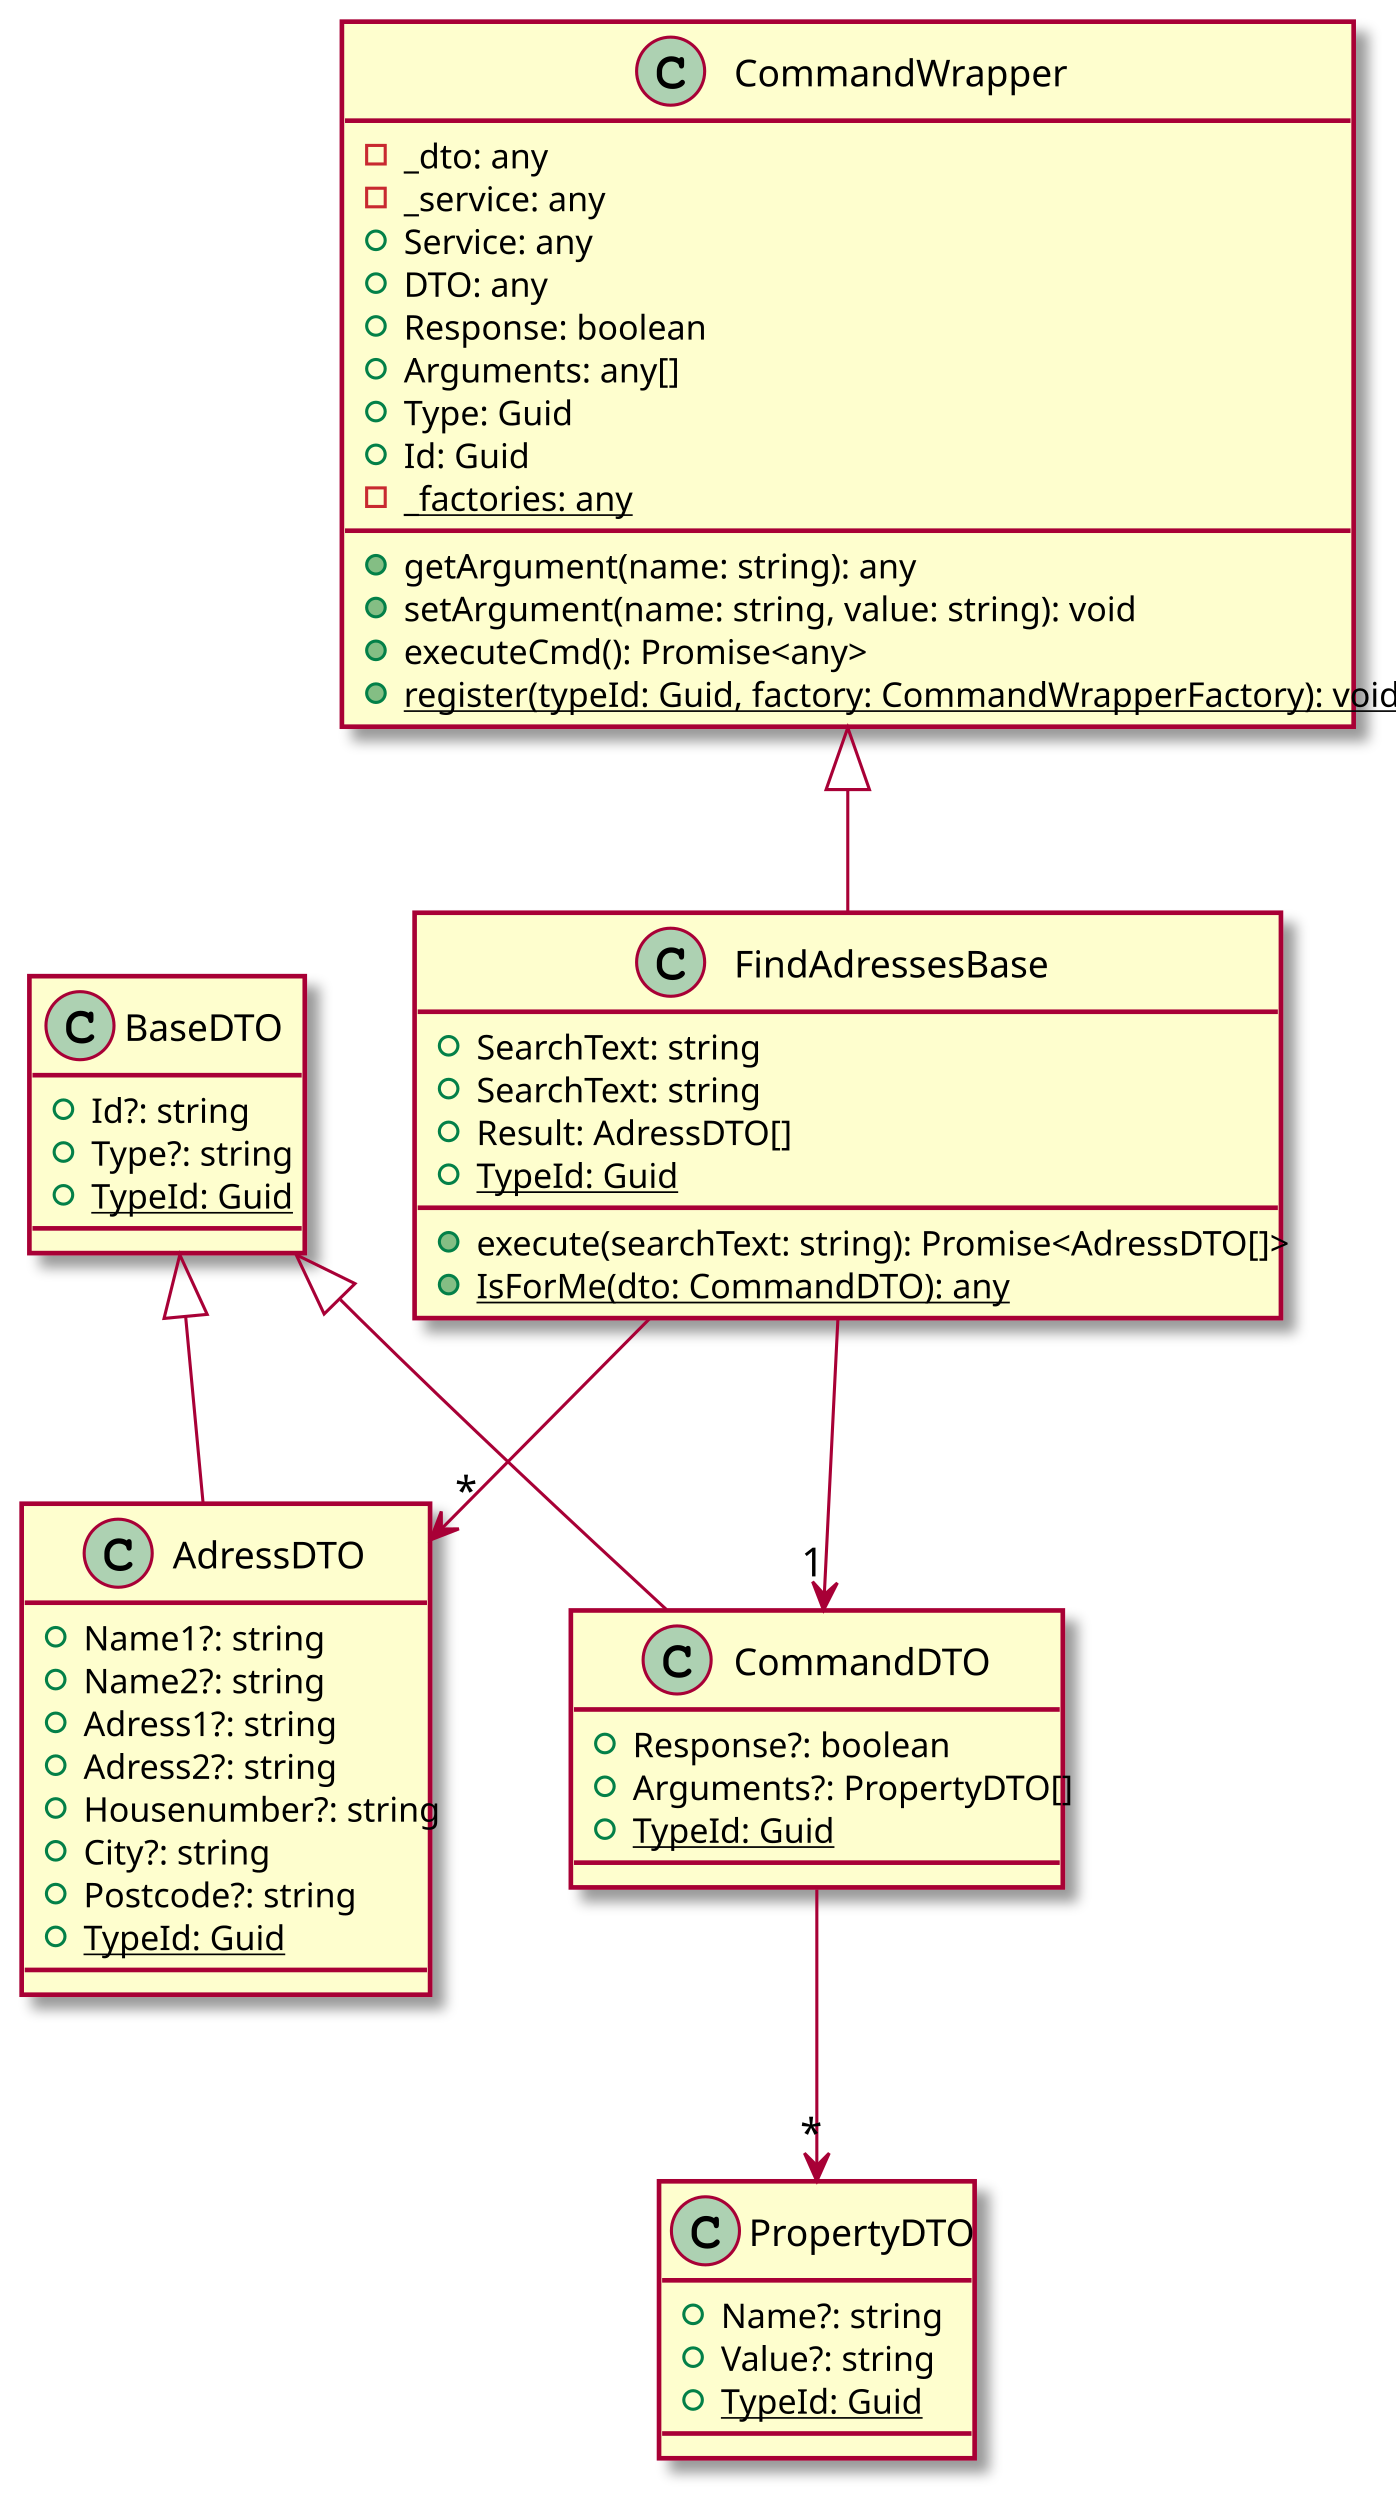
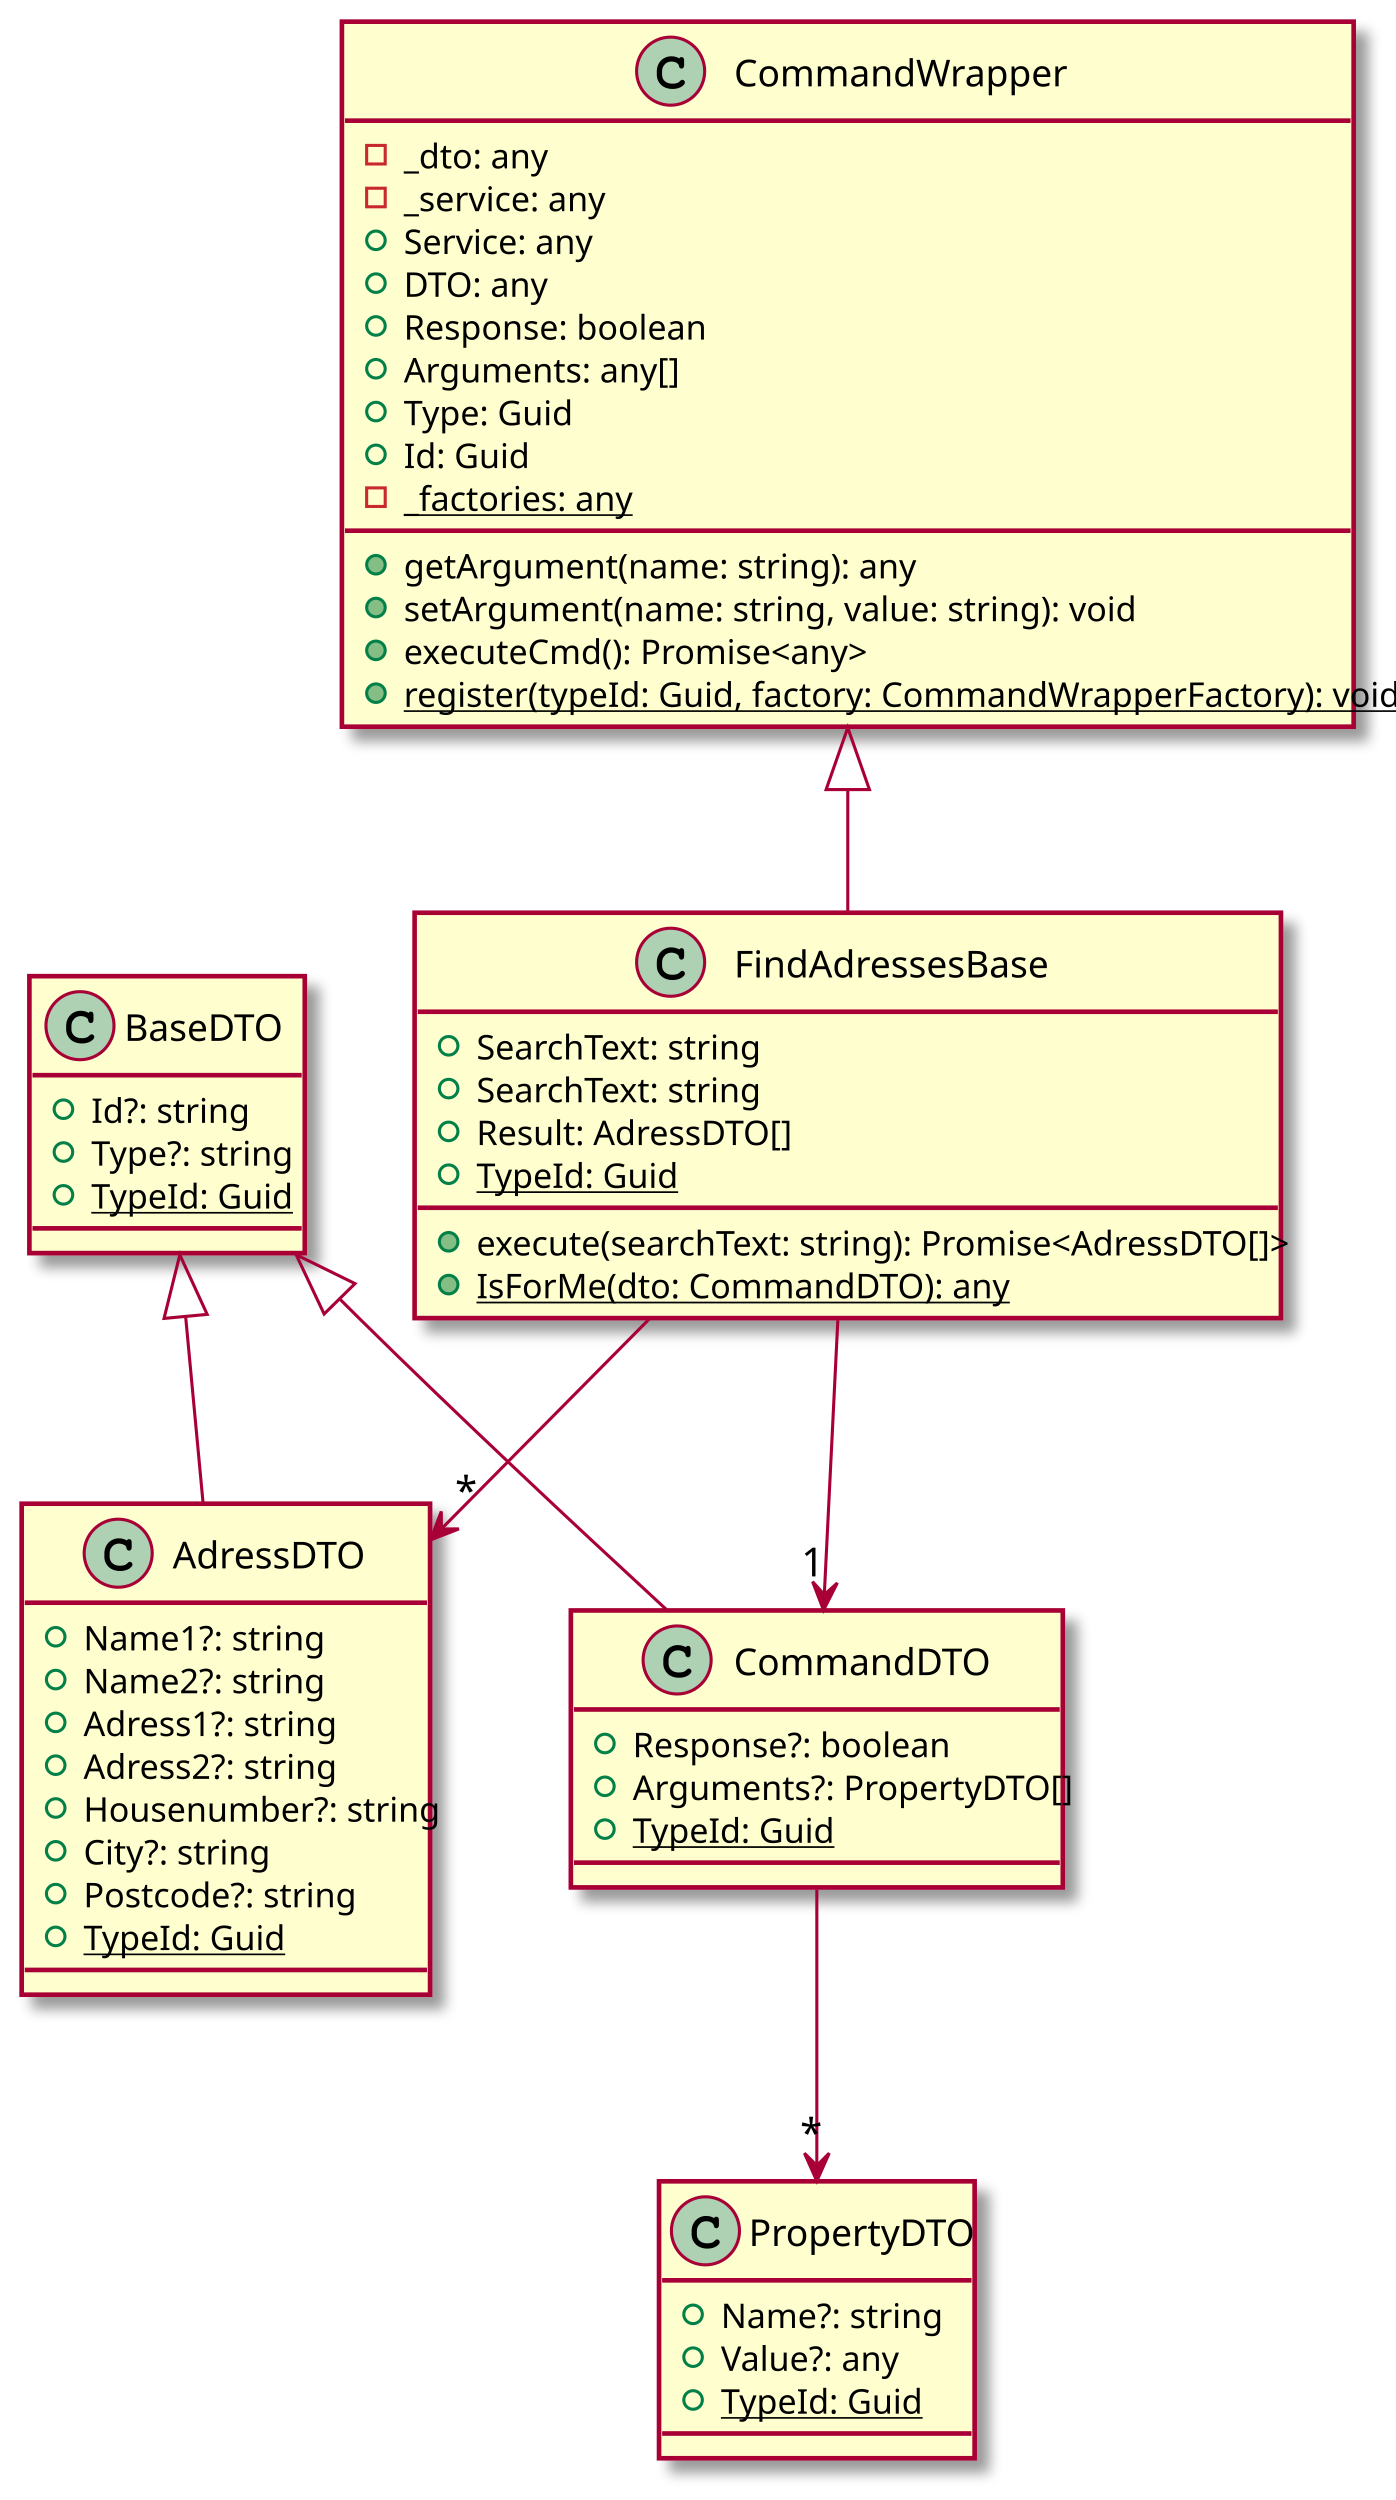
<svg xmlns="http://www.w3.org/2000/svg" contentScriptType="application/ecmascript" contentStyleType="text/css" height="808px" preserveAspectRatio="none" style="width:451px;height:808px;background:#FFFFFF;" version="1.1" viewBox="0 0 451 808" width="451px" zoomAndPan="magnify">
  <defs>
-     <filter height="300%" id="f1bxhzyi5nl51d" width="300%" x="-1" y="-1">
+     <filter height="300%" id="f1ccylqwkajcq2" width="300%" x="-1" y="-1">
      <feGaussianBlur result="blurOut" stdDeviation="2.0" />
      <feColorMatrix in="blurOut" result="blurOut2" type="matrix" values="0 0 0 0 0 0 0 0 0 0 0 0 0 0 0 0 0 0 .4 0" />
      <feOffset dx="4.0" dy="4.0" in="blurOut2" result="blurOut3" />
      <feBlend in="SourceGraphic" in2="blurOut3" mode="normal" />
    </filter>
  </defs>
  <g>
-     <rect codeLine="1" fill="#FEFECE" filter="url(#f1bxhzyi5nl51d)" height="89.508" id="BaseDTO" style="stroke:#A80036;stroke-width:1.5;" width="89" x="9.5" y="315.5" />
+     <rect codeLine="1" fill="#FEFECE" filter="url(#f1ccylqwkajcq2)" height="89.508" id="BaseDTO" style="stroke:#A80036;stroke-width:1.5;" width="89" x="9.5" y="315.5" />
    <ellipse cx="25.85" cy="331.5" fill="#ADD1B2" rx="11" ry="11" style="stroke:#A80036;stroke-width:1.0;" />
-     <path d="M28.616,327.375 Q28.772,327.156 28.959,327.047 Q29.147,326.938 29.366,326.938 Q29.741,326.938 29.975,327.195 Q30.209,327.453 30.209,328.062 L30.209,329.516 Q30.209,330.125 29.975,330.391 Q29.741,330.656 29.366,330.656 Q29.022,330.656 28.819,330.453 Q28.616,330.266 28.506,329.75 Q28.459,329.391 28.272,329.203 Q27.944,328.828 27.334,328.609 Q26.725,328.391 26.1,328.391 Q25.334,328.391 24.702,328.719 Q24.069,329.047 23.577,329.797 Q23.084,330.547 23.084,331.578 L23.084,332.672 Q23.084,333.906 23.975,334.727 Q24.866,335.547 26.459,335.547 Q27.397,335.547 28.053,335.297 Q28.444,335.141 28.866,334.703 Q29.131,334.438 29.28,334.359 Q29.428,334.281 29.631,334.281 Q29.959,334.281 30.217,334.539 Q30.475,334.797 30.475,335.141 Q30.475,335.484 30.131,335.891 Q29.631,336.469 28.834,336.797 Q27.756,337.25 26.459,337.25 Q24.944,337.25 23.741,336.625 Q22.756,336.125 22.069,335.055 Q21.381,333.984 21.381,332.703 L21.381,331.547 Q21.381,330.219 21.998,329.07 Q22.616,327.922 23.709,327.305 Q24.803,326.688 26.038,326.688 Q26.772,326.688 27.42,326.852 Q28.069,327.016 28.616,327.375 Z " fill="#000000" />
+     <path d="M28.616,327.375 Q28.772,327.156 28.959,327.047 Q29.147,326.938 29.366,326.938 Q29.741,326.938 29.975,327.203 Q30.209,327.453 30.209,328.062 L30.209,329.516 Q30.209,330.125 29.975,330.391 Q29.741,330.656 29.366,330.656 Q29.022,330.656 28.819,330.453 Q28.616,330.266 28.506,329.75 Q28.459,329.391 28.272,329.203 Q27.944,328.828 27.334,328.609 Q26.725,328.391 26.1,328.391 Q25.334,328.391 24.694,328.719 Q24.069,329.047 23.569,329.797 Q23.084,330.547 23.084,331.578 L23.084,332.672 Q23.084,333.906 23.975,334.734 Q24.866,335.547 26.459,335.547 Q27.397,335.547 28.053,335.297 Q28.444,335.141 28.866,334.703 Q29.131,334.438 29.272,334.359 Q29.428,334.281 29.631,334.281 Q29.959,334.281 30.209,334.547 Q30.475,334.797 30.475,335.141 Q30.475,335.484 30.131,335.891 Q29.631,336.469 28.834,336.797 Q27.756,337.25 26.459,337.25 Q24.944,337.25 23.741,336.625 Q22.756,336.125 22.069,335.062 Q21.381,333.984 21.381,332.703 L21.381,331.547 Q21.381,330.219 21.991,329.078 Q22.616,327.922 23.709,327.312 Q24.803,326.688 26.038,326.688 Q26.772,326.688 27.413,326.859 Q28.069,327.016 28.616,327.375 Z " fill="#000000" />
    <text fill="#000000" font-family="sans-serif" font-size="12" lengthAdjust="spacing" textLength="54" x="40.15" y="336.41">BaseDTO</text>
    <line style="stroke:#A80036;stroke-width:1.5;" x1="10.5" x2="97.5" y1="347.5" y2="347.5" />
    <ellipse cx="20.5" cy="358.5" rx="3" ry="3" style="stroke:#038048;stroke-width:1.0;fill:none;" />
    <text fill="#000000" font-family="sans-serif" font-size="11" lengthAdjust="spacing" textLength="47" x="29.5" y="362.919">Id?: string</text>
    <ellipse cx="20.5" cy="372.336" rx="3" ry="3" style="stroke:#038048;stroke-width:1.0;fill:none;" />
    <text fill="#000000" font-family="sans-serif" font-size="11" lengthAdjust="spacing" textLength="63" x="29.5" y="376.755">Type?: string</text>
    <ellipse cx="20.5" cy="386.172" rx="3" ry="3" style="stroke:#038048;stroke-width:1.0;fill:none;" />
    <text fill="#000000" font-family="sans-serif" font-size="11" lengthAdjust="spacing" text-decoration="underline" textLength="60" x="29.5" y="390.591">TypeId: Guid</text>
    <line style="stroke:#A80036;stroke-width:1.5;" x1="10.5" x2="97.5" y1="397.008" y2="397.008" />
-     <rect codeLine="6" fill="#FEFECE" filter="url(#f1bxhzyi5nl51d)" height="158.688" id="AdressDTO" style="stroke:#A80036;stroke-width:1.5;" width="132" x="7" y="486" />
+     <rect codeLine="6" fill="#FEFECE" filter="url(#f1ccylqwkajcq2)" height="158.688" id="AdressDTO" style="stroke:#A80036;stroke-width:1.5;" width="132" x="7" y="486" />
    <ellipse cx="38.2" cy="502" fill="#ADD1B2" rx="11" ry="11" style="stroke:#A80036;stroke-width:1.0;" />
-     <path d="M40.966,497.875 Q41.122,497.656 41.309,497.547 Q41.497,497.438 41.716,497.438 Q42.091,497.438 42.325,497.695 Q42.559,497.953 42.559,498.562 L42.559,500.016 Q42.559,500.625 42.325,500.891 Q42.091,501.156 41.716,501.156 Q41.372,501.156 41.169,500.953 Q40.966,500.766 40.856,500.25 Q40.809,499.891 40.622,499.703 Q40.294,499.328 39.684,499.109 Q39.075,498.891 38.45,498.891 Q37.684,498.891 37.052,499.219 Q36.419,499.547 35.927,500.297 Q35.434,501.047 35.434,502.078 L35.434,503.172 Q35.434,504.406 36.325,505.227 Q37.216,506.047 38.809,506.047 Q39.747,506.047 40.403,505.797 Q40.794,505.641 41.216,505.203 Q41.481,504.938 41.63,504.859 Q41.778,504.781 41.981,504.781 Q42.309,504.781 42.567,505.039 Q42.825,505.297 42.825,505.641 Q42.825,505.984 42.481,506.391 Q41.981,506.969 41.184,507.297 Q40.106,507.75 38.809,507.75 Q37.294,507.75 36.091,507.125 Q35.106,506.625 34.419,505.555 Q33.731,504.484 33.731,503.203 L33.731,502.047 Q33.731,500.719 34.348,499.57 Q34.966,498.422 36.059,497.805 Q37.153,497.188 38.388,497.188 Q39.122,497.188 39.77,497.352 Q40.419,497.516 40.966,497.875 Z " fill="#000000" />
+     <path d="M40.966,497.875 Q41.122,497.656 41.309,497.547 Q41.497,497.438 41.716,497.438 Q42.091,497.438 42.325,497.703 Q42.559,497.953 42.559,498.562 L42.559,500.016 Q42.559,500.625 42.325,500.891 Q42.091,501.156 41.716,501.156 Q41.372,501.156 41.169,500.953 Q40.966,500.766 40.856,500.25 Q40.809,499.891 40.622,499.703 Q40.294,499.328 39.684,499.109 Q39.075,498.891 38.45,498.891 Q37.684,498.891 37.044,499.219 Q36.419,499.547 35.919,500.297 Q35.434,501.047 35.434,502.078 L35.434,503.172 Q35.434,504.406 36.325,505.234 Q37.216,506.047 38.809,506.047 Q39.747,506.047 40.403,505.797 Q40.794,505.641 41.216,505.203 Q41.481,504.938 41.622,504.859 Q41.778,504.781 41.981,504.781 Q42.309,504.781 42.559,505.047 Q42.825,505.297 42.825,505.641 Q42.825,505.984 42.481,506.391 Q41.981,506.969 41.184,507.297 Q40.106,507.75 38.809,507.75 Q37.294,507.75 36.091,507.125 Q35.106,506.625 34.419,505.562 Q33.731,504.484 33.731,503.203 L33.731,502.047 Q33.731,500.719 34.341,499.578 Q34.966,498.422 36.059,497.812 Q37.153,497.188 38.388,497.188 Q39.122,497.188 39.763,497.359 Q40.419,497.516 40.966,497.875 Z " fill="#000000" />
    <text fill="#000000" font-family="sans-serif" font-size="12" lengthAdjust="spacing" textLength="64" x="55.8" y="506.91">AdressDTO</text>
    <line style="stroke:#A80036;stroke-width:1.5;" x1="8" x2="138" y1="518" y2="518" />
    <ellipse cx="18" cy="529" rx="3" ry="3" style="stroke:#038048;stroke-width:1.0;fill:none;" />
    <text fill="#000000" font-family="sans-serif" font-size="11" lengthAdjust="spacing" textLength="72" x="27" y="533.419">Name1?: string</text>
    <ellipse cx="18" cy="542.836" rx="3" ry="3" style="stroke:#038048;stroke-width:1.0;fill:none;" />
    <text fill="#000000" font-family="sans-serif" font-size="11" lengthAdjust="spacing" textLength="72" x="27" y="547.255">Name2?: string</text>
    <ellipse cx="18" cy="556.672" rx="3" ry="3" style="stroke:#038048;stroke-width:1.0;fill:none;" />
    <text fill="#000000" font-family="sans-serif" font-size="11" lengthAdjust="spacing" textLength="81" x="27" y="561.091">Adress1?: string</text>
    <ellipse cx="18" cy="570.508" rx="3" ry="3" style="stroke:#038048;stroke-width:1.0;fill:none;" />
    <text fill="#000000" font-family="sans-serif" font-size="11" lengthAdjust="spacing" textLength="81" x="27" y="574.927">Adress2?: string</text>
    <ellipse cx="18" cy="584.344" rx="3" ry="3" style="stroke:#038048;stroke-width:1.0;fill:none;" />
    <text fill="#000000" font-family="sans-serif" font-size="11" lengthAdjust="spacing" textLength="106" x="27" y="588.763">Housenumber?: string</text>
    <ellipse cx="18" cy="598.18" rx="3" ry="3" style="stroke:#038048;stroke-width:1.0;fill:none;" />
    <text fill="#000000" font-family="sans-serif" font-size="11" lengthAdjust="spacing" textLength="57" x="27" y="602.599">City?: string</text>
    <ellipse cx="18" cy="612.016" rx="3" ry="3" style="stroke:#038048;stroke-width:1.0;fill:none;" />
    <text fill="#000000" font-family="sans-serif" font-size="11" lengthAdjust="spacing" textLength="84" x="27" y="616.435">Postcode?: string</text>
    <ellipse cx="18" cy="625.852" rx="3" ry="3" style="stroke:#038048;stroke-width:1.0;fill:none;" />
    <text fill="#000000" font-family="sans-serif" font-size="11" lengthAdjust="spacing" text-decoration="underline" textLength="60" x="27" y="630.27">TypeId: Guid</text>
    <line style="stroke:#A80036;stroke-width:1.5;" x1="8" x2="138" y1="636.688" y2="636.688" />
-     <rect codeLine="16" fill="#FEFECE" filter="url(#f1bxhzyi5nl51d)" height="227.867" id="CommandWrapper" style="stroke:#A80036;stroke-width:1.5;" width="327" x="110.5" y="7" />
+     <rect codeLine="16" fill="#FEFECE" filter="url(#f1ccylqwkajcq2)" height="227.867" id="CommandWrapper" style="stroke:#A80036;stroke-width:1.5;" width="327" x="110.5" y="7" />
    <ellipse cx="216.75" cy="23" fill="#ADD1B2" rx="11" ry="11" style="stroke:#A80036;stroke-width:1.0;" />
-     <path d="M219.516,18.875 Q219.672,18.656 219.859,18.547 Q220.047,18.438 220.266,18.438 Q220.641,18.438 220.875,18.695 Q221.109,18.953 221.109,19.562 L221.109,21.016 Q221.109,21.625 220.875,21.891 Q220.641,22.156 220.266,22.156 Q219.922,22.156 219.719,21.953 Q219.516,21.766 219.406,21.25 Q219.359,20.891 219.172,20.703 Q218.844,20.328 218.234,20.109 Q217.625,19.891 217,19.891 Q216.234,19.891 215.602,20.219 Q214.969,20.547 214.477,21.297 Q213.984,22.047 213.984,23.078 L213.984,24.172 Q213.984,25.406 214.875,26.227 Q215.766,27.047 217.359,27.047 Q218.297,27.047 218.953,26.797 Q219.344,26.641 219.766,26.203 Q220.031,25.938 220.18,25.859 Q220.328,25.781 220.531,25.781 Q220.859,25.781 221.117,26.039 Q221.375,26.297 221.375,26.641 Q221.375,26.984 221.031,27.391 Q220.531,27.969 219.734,28.297 Q218.656,28.75 217.359,28.75 Q215.844,28.75 214.641,28.125 Q213.656,27.625 212.969,26.555 Q212.281,25.484 212.281,24.203 L212.281,23.047 Q212.281,21.719 212.898,20.57 Q213.516,19.422 214.609,18.805 Q215.703,18.188 216.938,18.188 Q217.672,18.188 218.32,18.352 Q218.969,18.516 219.516,18.875 Z " fill="#000000" />
+     <path d="M219.516,18.875 Q219.672,18.656 219.859,18.547 Q220.047,18.438 220.266,18.438 Q220.641,18.438 220.875,18.703 Q221.109,18.953 221.109,19.562 L221.109,21.016 Q221.109,21.625 220.875,21.891 Q220.641,22.156 220.266,22.156 Q219.922,22.156 219.719,21.953 Q219.516,21.766 219.406,21.25 Q219.359,20.891 219.172,20.703 Q218.844,20.328 218.234,20.109 Q217.625,19.891 217,19.891 Q216.234,19.891 215.594,20.219 Q214.969,20.547 214.469,21.297 Q213.984,22.047 213.984,23.078 L213.984,24.172 Q213.984,25.406 214.875,26.234 Q215.766,27.047 217.359,27.047 Q218.297,27.047 218.953,26.797 Q219.344,26.641 219.766,26.203 Q220.031,25.938 220.172,25.859 Q220.328,25.781 220.531,25.781 Q220.859,25.781 221.109,26.047 Q221.375,26.297 221.375,26.641 Q221.375,26.984 221.031,27.391 Q220.531,27.969 219.734,28.297 Q218.656,28.75 217.359,28.75 Q215.844,28.75 214.641,28.125 Q213.656,27.625 212.969,26.562 Q212.281,25.484 212.281,24.203 L212.281,23.047 Q212.281,21.719 212.891,20.578 Q213.516,19.422 214.609,18.812 Q215.703,18.188 216.938,18.188 Q217.672,18.188 218.312,18.359 Q218.969,18.516 219.516,18.875 Z " fill="#000000" />
    <text fill="#000000" font-family="sans-serif" font-size="12" lengthAdjust="spacing" textLength="106" x="237.25" y="27.91">CommandWrapper</text>
    <line style="stroke:#A80036;stroke-width:1.5;" x1="111.5" x2="436.5" y1="39" y2="39" />
    <rect fill="none" height="6" style="stroke:#C82930;stroke-width:1.0;" width="6" x="118.5" y="47" />
    <text fill="#000000" font-family="sans-serif" font-size="11" lengthAdjust="spacing" textLength="45" x="130.5" y="54.419">_dto: any</text>
    <rect fill="none" height="6" style="stroke:#C82930;stroke-width:1.0;" width="6" x="118.5" y="60.836" />
    <text fill="#000000" font-family="sans-serif" font-size="11" lengthAdjust="spacing" textLength="66" x="130.5" y="68.255">_service: any</text>
    <ellipse cx="121.5" cy="77.672" rx="3" ry="3" style="stroke:#038048;stroke-width:1.0;fill:none;" />
    <text fill="#000000" font-family="sans-serif" font-size="11" lengthAdjust="spacing" textLength="61" x="130.5" y="82.091">Service: any</text>
    <ellipse cx="121.5" cy="91.508" rx="3" ry="3" style="stroke:#038048;stroke-width:1.0;fill:none;" />
    <text fill="#000000" font-family="sans-serif" font-size="11" lengthAdjust="spacing" textLength="45" x="130.5" y="95.927">DTO: any</text>
    <ellipse cx="121.5" cy="105.344" rx="3" ry="3" style="stroke:#038048;stroke-width:1.0;fill:none;" />
    <text fill="#000000" font-family="sans-serif" font-size="11" lengthAdjust="spacing" textLength="93" x="130.5" y="109.763">Response: boolean</text>
    <ellipse cx="121.5" cy="119.18" rx="3" ry="3" style="stroke:#038048;stroke-width:1.0;fill:none;" />
    <text fill="#000000" font-family="sans-serif" font-size="11" lengthAdjust="spacing" textLength="83" x="130.5" y="123.599">Arguments: any[]</text>
    <ellipse cx="121.5" cy="133.016" rx="3" ry="3" style="stroke:#038048;stroke-width:1.0;fill:none;" />
    <text fill="#000000" font-family="sans-serif" font-size="11" lengthAdjust="spacing" textLength="52" x="130.5" y="137.435">Type: Guid</text>
    <ellipse cx="121.5" cy="146.852" rx="3" ry="3" style="stroke:#038048;stroke-width:1.0;fill:none;" />
    <text fill="#000000" font-family="sans-serif" font-size="11" lengthAdjust="spacing" textLength="36" x="130.5" y="151.27">Id: Guid</text>
    <rect fill="none" height="6" style="stroke:#C82930;stroke-width:1.0;" width="6" x="118.5" y="157.688" />
    <text fill="#000000" font-family="sans-serif" font-size="11" lengthAdjust="spacing" text-decoration="underline" textLength="73" x="130.5" y="165.106">_factories: any</text>
    <line style="stroke:#A80036;stroke-width:1.5;" x1="111.5" x2="436.5" y1="171.523" y2="171.523" />
    <ellipse cx="121.5" cy="182.523" fill="#84BE84" rx="3" ry="3" style="stroke:#038048;stroke-width:1.0;" />
    <text fill="#000000" font-family="sans-serif" font-size="11" lengthAdjust="spacing" textLength="153" x="130.5" y="186.942">getArgument(name: string): any</text>
    <ellipse cx="121.5" cy="196.359" fill="#84BE84" rx="3" ry="3" style="stroke:#038048;stroke-width:1.0;" />
    <text fill="#000000" font-family="sans-serif" font-size="11" lengthAdjust="spacing" textLength="220" x="130.5" y="200.778">setArgument(name: string, value: string): void</text>
    <ellipse cx="121.5" cy="210.195" fill="#84BE84" rx="3" ry="3" style="stroke:#038048;stroke-width:1.0;" />
    <text fill="#000000" font-family="sans-serif" font-size="11" lengthAdjust="spacing" textLength="142" x="130.5" y="214.614">executeCmd(): Promise&lt;any&gt;</text>
    <ellipse cx="121.5" cy="224.031" fill="#84BE84" rx="3" ry="3" style="stroke:#038048;stroke-width:1.0;" />
    <text fill="#000000" font-family="sans-serif" font-size="11" lengthAdjust="spacing" text-decoration="underline" textLength="301" x="130.5" y="228.45">register(typeId: Guid, factory: CommandWrapperFactory): void</text>
-     <rect codeLine="31" fill="#FEFECE" filter="url(#f1bxhzyi5nl51d)" height="89.508" id="PropertyDTO" style="stroke:#A80036;stroke-width:1.5;" width="102" x="213" y="705" />
+     <rect codeLine="31" fill="#FEFECE" filter="url(#f1ccylqwkajcq2)" height="89.508" id="PropertyDTO" style="stroke:#A80036;stroke-width:1.5;" width="102" x="213" y="705" />
    <ellipse cx="228" cy="721" fill="#ADD1B2" rx="11" ry="11" style="stroke:#A80036;stroke-width:1.0;" />
-     <path d="M230.766,716.875 Q230.922,716.656 231.109,716.547 Q231.297,716.438 231.516,716.438 Q231.891,716.438 232.125,716.695 Q232.359,716.953 232.359,717.562 L232.359,719.016 Q232.359,719.625 232.125,719.891 Q231.891,720.156 231.516,720.156 Q231.172,720.156 230.969,719.953 Q230.766,719.766 230.656,719.25 Q230.609,718.891 230.422,718.703 Q230.094,718.328 229.484,718.109 Q228.875,717.891 228.25,717.891 Q227.484,717.891 226.852,718.219 Q226.219,718.547 225.727,719.297 Q225.234,720.047 225.234,721.078 L225.234,722.172 Q225.234,723.406 226.125,724.227 Q227.016,725.047 228.609,725.047 Q229.547,725.047 230.203,724.797 Q230.594,724.641 231.016,724.203 Q231.281,723.938 231.43,723.859 Q231.578,723.781 231.781,723.781 Q232.109,723.781 232.367,724.039 Q232.625,724.297 232.625,724.641 Q232.625,724.984 232.281,725.391 Q231.781,725.969 230.984,726.297 Q229.906,726.75 228.609,726.75 Q227.094,726.75 225.891,726.125 Q224.906,725.625 224.219,724.555 Q223.531,723.484 223.531,722.203 L223.531,721.047 Q223.531,719.719 224.148,718.57 Q224.766,717.422 225.859,716.805 Q226.953,716.188 228.188,716.188 Q228.922,716.188 229.57,716.352 Q230.219,716.516 230.766,716.875 Z " fill="#000000" />
+     <path d="M230.766,716.875 Q230.922,716.656 231.109,716.547 Q231.297,716.438 231.516,716.438 Q231.891,716.438 232.125,716.703 Q232.359,716.953 232.359,717.562 L232.359,719.016 Q232.359,719.625 232.125,719.891 Q231.891,720.156 231.516,720.156 Q231.172,720.156 230.969,719.953 Q230.766,719.766 230.656,719.25 Q230.609,718.891 230.422,718.703 Q230.094,718.328 229.484,718.109 Q228.875,717.891 228.25,717.891 Q227.484,717.891 226.844,718.219 Q226.219,718.547 225.719,719.297 Q225.234,720.047 225.234,721.078 L225.234,722.172 Q225.234,723.406 226.125,724.234 Q227.016,725.047 228.609,725.047 Q229.547,725.047 230.203,724.797 Q230.594,724.641 231.016,724.203 Q231.281,723.938 231.422,723.859 Q231.578,723.781 231.781,723.781 Q232.109,723.781 232.359,724.047 Q232.625,724.297 232.625,724.641 Q232.625,724.984 232.281,725.391 Q231.781,725.969 230.984,726.297 Q229.906,726.75 228.609,726.75 Q227.094,726.75 225.891,726.125 Q224.906,725.625 224.219,724.562 Q223.531,723.484 223.531,722.203 L223.531,721.047 Q223.531,719.719 224.141,718.578 Q224.766,717.422 225.859,716.812 Q226.953,716.188 228.188,716.188 Q228.922,716.188 229.562,716.359 Q230.219,716.516 230.766,716.875 Z " fill="#000000" />
    <text fill="#000000" font-family="sans-serif" font-size="12" lengthAdjust="spacing" textLength="70" x="242" y="725.91">PropertyDTO</text>
    <line style="stroke:#A80036;stroke-width:1.5;" x1="214" x2="314" y1="737" y2="737" />
    <ellipse cx="224" cy="748" rx="3" ry="3" style="stroke:#038048;stroke-width:1.0;fill:none;" />
    <text fill="#000000" font-family="sans-serif" font-size="11" lengthAdjust="spacing" textLength="66" x="233" y="752.419">Name?: string</text>
    <ellipse cx="224" cy="761.836" rx="3" ry="3" style="stroke:#038048;stroke-width:1.0;fill:none;" />
-     <text fill="#000000" font-family="sans-serif" font-size="11" lengthAdjust="spacing" textLength="67" x="233" y="766.255">Value?: string</text>
+     <text fill="#000000" font-family="sans-serif" font-size="11" lengthAdjust="spacing" textLength="58" x="233" y="766.255">Value?: any</text>
    <ellipse cx="224" cy="775.672" rx="3" ry="3" style="stroke:#038048;stroke-width:1.0;fill:none;" />
    <text fill="#000000" font-family="sans-serif" font-size="11" lengthAdjust="spacing" text-decoration="underline" textLength="60" x="233" y="780.091">TypeId: Guid</text>
    <line style="stroke:#A80036;stroke-width:1.5;" x1="214" x2="314" y1="786.508" y2="786.508" />
-     <rect codeLine="36" fill="#FEFECE" filter="url(#f1bxhzyi5nl51d)" height="89.508" id="CommandDTO" style="stroke:#A80036;stroke-width:1.5;" width="159" x="184.5" y="520.5" />
+     <rect codeLine="36" fill="#FEFECE" filter="url(#f1ccylqwkajcq2)" height="89.508" id="CommandDTO" style="stroke:#A80036;stroke-width:1.5;" width="159" x="184.5" y="520.5" />
    <ellipse cx="218.85" cy="536.5" fill="#ADD1B2" rx="11" ry="11" style="stroke:#A80036;stroke-width:1.0;" />
-     <path d="M221.616,532.375 Q221.772,532.156 221.959,532.047 Q222.147,531.938 222.366,531.938 Q222.741,531.938 222.975,532.195 Q223.209,532.453 223.209,533.062 L223.209,534.516 Q223.209,535.125 222.975,535.391 Q222.741,535.656 222.366,535.656 Q222.022,535.656 221.819,535.453 Q221.616,535.266 221.506,534.75 Q221.459,534.391 221.272,534.203 Q220.944,533.828 220.334,533.609 Q219.725,533.391 219.1,533.391 Q218.334,533.391 217.702,533.719 Q217.069,534.047 216.577,534.797 Q216.084,535.547 216.084,536.578 L216.084,537.672 Q216.084,538.906 216.975,539.727 Q217.866,540.547 219.459,540.547 Q220.397,540.547 221.053,540.297 Q221.444,540.141 221.866,539.703 Q222.131,539.438 222.28,539.359 Q222.428,539.281 222.631,539.281 Q222.959,539.281 223.217,539.539 Q223.475,539.797 223.475,540.141 Q223.475,540.484 223.131,540.891 Q222.631,541.469 221.834,541.797 Q220.756,542.25 219.459,542.25 Q217.944,542.25 216.741,541.625 Q215.756,541.125 215.069,540.055 Q214.381,538.984 214.381,537.703 L214.381,536.547 Q214.381,535.219 214.998,534.07 Q215.616,532.922 216.709,532.305 Q217.803,531.688 219.037,531.688 Q219.772,531.688 220.42,531.852 Q221.069,532.016 221.616,532.375 Z " fill="#000000" />
+     <path d="M221.616,532.375 Q221.772,532.156 221.959,532.047 Q222.147,531.938 222.366,531.938 Q222.741,531.938 222.975,532.203 Q223.209,532.453 223.209,533.062 L223.209,534.516 Q223.209,535.125 222.975,535.391 Q222.741,535.656 222.366,535.656 Q222.022,535.656 221.819,535.453 Q221.616,535.266 221.506,534.75 Q221.459,534.391 221.272,534.203 Q220.944,533.828 220.334,533.609 Q219.725,533.391 219.1,533.391 Q218.334,533.391 217.694,533.719 Q217.069,534.047 216.569,534.797 Q216.084,535.547 216.084,536.578 L216.084,537.672 Q216.084,538.906 216.975,539.734 Q217.866,540.547 219.459,540.547 Q220.397,540.547 221.053,540.297 Q221.444,540.141 221.866,539.703 Q222.131,539.438 222.272,539.359 Q222.428,539.281 222.631,539.281 Q222.959,539.281 223.209,539.547 Q223.475,539.797 223.475,540.141 Q223.475,540.484 223.131,540.891 Q222.631,541.469 221.834,541.797 Q220.756,542.25 219.459,542.25 Q217.944,542.25 216.741,541.625 Q215.756,541.125 215.069,540.062 Q214.381,538.984 214.381,537.703 L214.381,536.547 Q214.381,535.219 214.991,534.078 Q215.616,532.922 216.709,532.312 Q217.803,531.688 219.037,531.688 Q219.772,531.688 220.412,531.859 Q221.069,532.016 221.616,532.375 Z " fill="#000000" />
    <text fill="#000000" font-family="sans-serif" font-size="12" lengthAdjust="spacing" textLength="84" x="237.15" y="541.41">CommandDTO</text>
    <line style="stroke:#A80036;stroke-width:1.5;" x1="185.5" x2="342.5" y1="552.5" y2="552.5" />
    <ellipse cx="195.5" cy="563.5" rx="3" ry="3" style="stroke:#038048;stroke-width:1.0;fill:none;" />
    <text fill="#000000" font-family="sans-serif" font-size="11" lengthAdjust="spacing" textLength="99" x="204.5" y="567.919">Response?: boolean</text>
    <ellipse cx="195.5" cy="577.336" rx="3" ry="3" style="stroke:#038048;stroke-width:1.0;fill:none;" />
    <text fill="#000000" font-family="sans-serif" font-size="11" lengthAdjust="spacing" textLength="133" x="204.5" y="581.755">Arguments?: PropertyDTO[]</text>
    <ellipse cx="195.5" cy="591.172" rx="3" ry="3" style="stroke:#038048;stroke-width:1.0;fill:none;" />
    <text fill="#000000" font-family="sans-serif" font-size="11" lengthAdjust="spacing" text-decoration="underline" textLength="60" x="204.5" y="595.591">TypeId: Guid</text>
    <line style="stroke:#A80036;stroke-width:1.5;" x1="185.5" x2="342.5" y1="602.008" y2="602.008" />
-     <rect codeLine="41" fill="#FEFECE" filter="url(#f1bxhzyi5nl51d)" height="131.016" id="FindAdressesBase" style="stroke:#A80036;stroke-width:1.5;" width="280" x="134" y="295" />
+     <rect codeLine="41" fill="#FEFECE" filter="url(#f1ccylqwkajcq2)" height="131.016" id="FindAdressesBase" style="stroke:#A80036;stroke-width:1.5;" width="280" x="134" y="295" />
    <ellipse cx="216.75" cy="311" fill="#ADD1B2" rx="11" ry="11" style="stroke:#A80036;stroke-width:1.0;" />
-     <path d="M219.516,306.875 Q219.672,306.656 219.859,306.547 Q220.047,306.438 220.266,306.438 Q220.641,306.438 220.875,306.695 Q221.109,306.953 221.109,307.562 L221.109,309.016 Q221.109,309.625 220.875,309.891 Q220.641,310.156 220.266,310.156 Q219.922,310.156 219.719,309.953 Q219.516,309.766 219.406,309.25 Q219.359,308.891 219.172,308.703 Q218.844,308.328 218.234,308.109 Q217.625,307.891 217,307.891 Q216.234,307.891 215.602,308.219 Q214.969,308.547 214.477,309.297 Q213.984,310.047 213.984,311.078 L213.984,312.172 Q213.984,313.406 214.875,314.227 Q215.766,315.047 217.359,315.047 Q218.297,315.047 218.953,314.797 Q219.344,314.641 219.766,314.203 Q220.031,313.938 220.18,313.859 Q220.328,313.781 220.531,313.781 Q220.859,313.781 221.117,314.039 Q221.375,314.297 221.375,314.641 Q221.375,314.984 221.031,315.391 Q220.531,315.969 219.734,316.297 Q218.656,316.75 217.359,316.75 Q215.844,316.75 214.641,316.125 Q213.656,315.625 212.969,314.555 Q212.281,313.484 212.281,312.203 L212.281,311.047 Q212.281,309.719 212.898,308.57 Q213.516,307.422 214.609,306.805 Q215.703,306.188 216.938,306.188 Q217.672,306.188 218.32,306.352 Q218.969,306.516 219.516,306.875 Z " fill="#000000" />
+     <path d="M219.516,306.875 Q219.672,306.656 219.859,306.547 Q220.047,306.438 220.266,306.438 Q220.641,306.438 220.875,306.703 Q221.109,306.953 221.109,307.562 L221.109,309.016 Q221.109,309.625 220.875,309.891 Q220.641,310.156 220.266,310.156 Q219.922,310.156 219.719,309.953 Q219.516,309.766 219.406,309.25 Q219.359,308.891 219.172,308.703 Q218.844,308.328 218.234,308.109 Q217.625,307.891 217,307.891 Q216.234,307.891 215.594,308.219 Q214.969,308.547 214.469,309.297 Q213.984,310.047 213.984,311.078 L213.984,312.172 Q213.984,313.406 214.875,314.234 Q215.766,315.047 217.359,315.047 Q218.297,315.047 218.953,314.797 Q219.344,314.641 219.766,314.203 Q220.031,313.938 220.172,313.859 Q220.328,313.781 220.531,313.781 Q220.859,313.781 221.109,314.047 Q221.375,314.297 221.375,314.641 Q221.375,314.984 221.031,315.391 Q220.531,315.969 219.734,316.297 Q218.656,316.75 217.359,316.75 Q215.844,316.75 214.641,316.125 Q213.656,315.625 212.969,314.562 Q212.281,313.484 212.281,312.203 L212.281,311.047 Q212.281,309.719 212.891,308.578 Q213.516,307.422 214.609,306.812 Q215.703,306.188 216.938,306.188 Q217.672,306.188 218.312,306.359 Q218.969,306.516 219.516,306.875 Z " fill="#000000" />
    <text fill="#000000" font-family="sans-serif" font-size="12" lengthAdjust="spacing" textLength="106" x="237.25" y="315.91">FindAdressesBase</text>
    <line style="stroke:#A80036;stroke-width:1.5;" x1="135" x2="413" y1="327" y2="327" />
    <ellipse cx="145" cy="338" rx="3" ry="3" style="stroke:#038048;stroke-width:1.0;fill:none;" />
    <text fill="#000000" font-family="sans-serif" font-size="11" lengthAdjust="spacing" textLength="89" x="154" y="342.419">SearchText: string</text>
    <ellipse cx="145" cy="351.836" rx="3" ry="3" style="stroke:#038048;stroke-width:1.0;fill:none;" />
    <text fill="#000000" font-family="sans-serif" font-size="11" lengthAdjust="spacing" textLength="89" x="154" y="356.255">SearchText: string</text>
    <ellipse cx="145" cy="365.672" rx="3" ry="3" style="stroke:#038048;stroke-width:1.0;fill:none;" />
    <text fill="#000000" font-family="sans-serif" font-size="11" lengthAdjust="spacing" textLength="99" x="154" y="370.091">Result: AdressDTO[]</text>
    <ellipse cx="145" cy="379.508" rx="3" ry="3" style="stroke:#038048;stroke-width:1.0;fill:none;" />
    <text fill="#000000" font-family="sans-serif" font-size="11" lengthAdjust="spacing" text-decoration="underline" textLength="60" x="154" y="383.927">TypeId: Guid</text>
    <line style="stroke:#A80036;stroke-width:1.5;" x1="135" x2="413" y1="390.344" y2="390.344" />
    <ellipse cx="145" cy="401.344" fill="#84BE84" rx="3" ry="3" style="stroke:#038048;stroke-width:1.0;" />
    <text fill="#000000" font-family="sans-serif" font-size="11" lengthAdjust="spacing" textLength="254" x="154" y="405.763">execute(searchText: string): Promise&lt;AdressDTO[]&gt;</text>
    <ellipse cx="145" cy="415.18" fill="#84BE84" rx="3" ry="3" style="stroke:#038048;stroke-width:1.0;" />
    <text fill="#000000" font-family="sans-serif" font-size="11" lengthAdjust="spacing" text-decoration="underline" textLength="159" x="154" y="419.599">IsForMe(dto: CommandDTO): any</text>
    <path d="M60.01,425.66 C61.79,444.74 63.77,465.86 65.63,485.75 " fill="none" id="BaseDTO-backto-AdressDTO" style="stroke:#A80036;stroke-width:1.0;" />
    <polygon fill="none" points="53.02,426.11,58.12,405.55,66.96,424.81,53.02,426.11" style="stroke:#A80036;stroke-width:1.0;" />
    <path d="M110.03,420.06 C112.04,422.07 114.03,424.06 116,426 C148.56,458.13 186.22,493.34 215.4,520.22 " fill="none" id="BaseDTO-backto-CommandDTO" style="stroke:#A80036;stroke-width:1.0;" />
    <polygon fill="none" points="104.76,424.68,95.71,405.52,114.73,414.86,104.76,424.68" style="stroke:#A80036;stroke-width:1.0;" />
    <path d="M274,255.28 C274,268.93 274,282.32 274,294.71 " fill="none" id="CommandWrapper-backto-FindAdressesBase" style="stroke:#A80036;stroke-width:1.0;" />
    <polygon fill="none" points="267,255.19,274,235.19,281,255.19,267,255.19" style="stroke:#A80036;stroke-width:1.0;" />
    <path codeLine="49" d="M264,610.68 C264,637.59 264,672.03 264,699.81 " fill="none" id="CommandDTO-to-PropertyDTO" style="stroke:#A80036;stroke-width:1.0;" />
    <polygon fill="#A80036" points="264,704.91,268,695.91,264,699.91,260,695.91,264,704.91" style="stroke:#A80036;stroke-width:1.0;" />
    <text fill="#000000" font-family="sans-serif" font-size="13" lengthAdjust="spacing" textLength="5" x="258.602" y="694.011">*</text>
    <path codeLine="50" d="M210.13,426.01 C188.72,447.63 164.74,471.84 142.9,493.9 " fill="none" id="FindAdressesBase-to-AdressDTO" style="stroke:#A80036;stroke-width:1.0;" />
    <polygon fill="#A80036" points="139.13,497.71,148.308,494.137,142.651,494.16,142.628,488.503,139.13,497.71" style="stroke:#A80036;stroke-width:1.0;" />
    <text fill="#000000" font-family="sans-serif" font-size="13" lengthAdjust="spacing" textLength="5" x="147.065" y="486.48">*</text>
    <path codeLine="51" d="M270.82,426.01 C269.4,454.85 267.75,488.31 266.43,515.12 " fill="none" id="FindAdressesBase-to-CommandDTO" style="stroke:#A80036;stroke-width:1.0;" />
    <polygon fill="#A80036" points="266.17,520.39,270.627,511.607,266.427,515.397,262.637,511.196,266.17,520.39" style="stroke:#A80036;stroke-width:1.0;" />
    <text fill="#000000" font-family="sans-serif" font-size="13" lengthAdjust="spacing" textLength="7" x="258.958" y="509.488">1</text>
  </g>
</svg>
